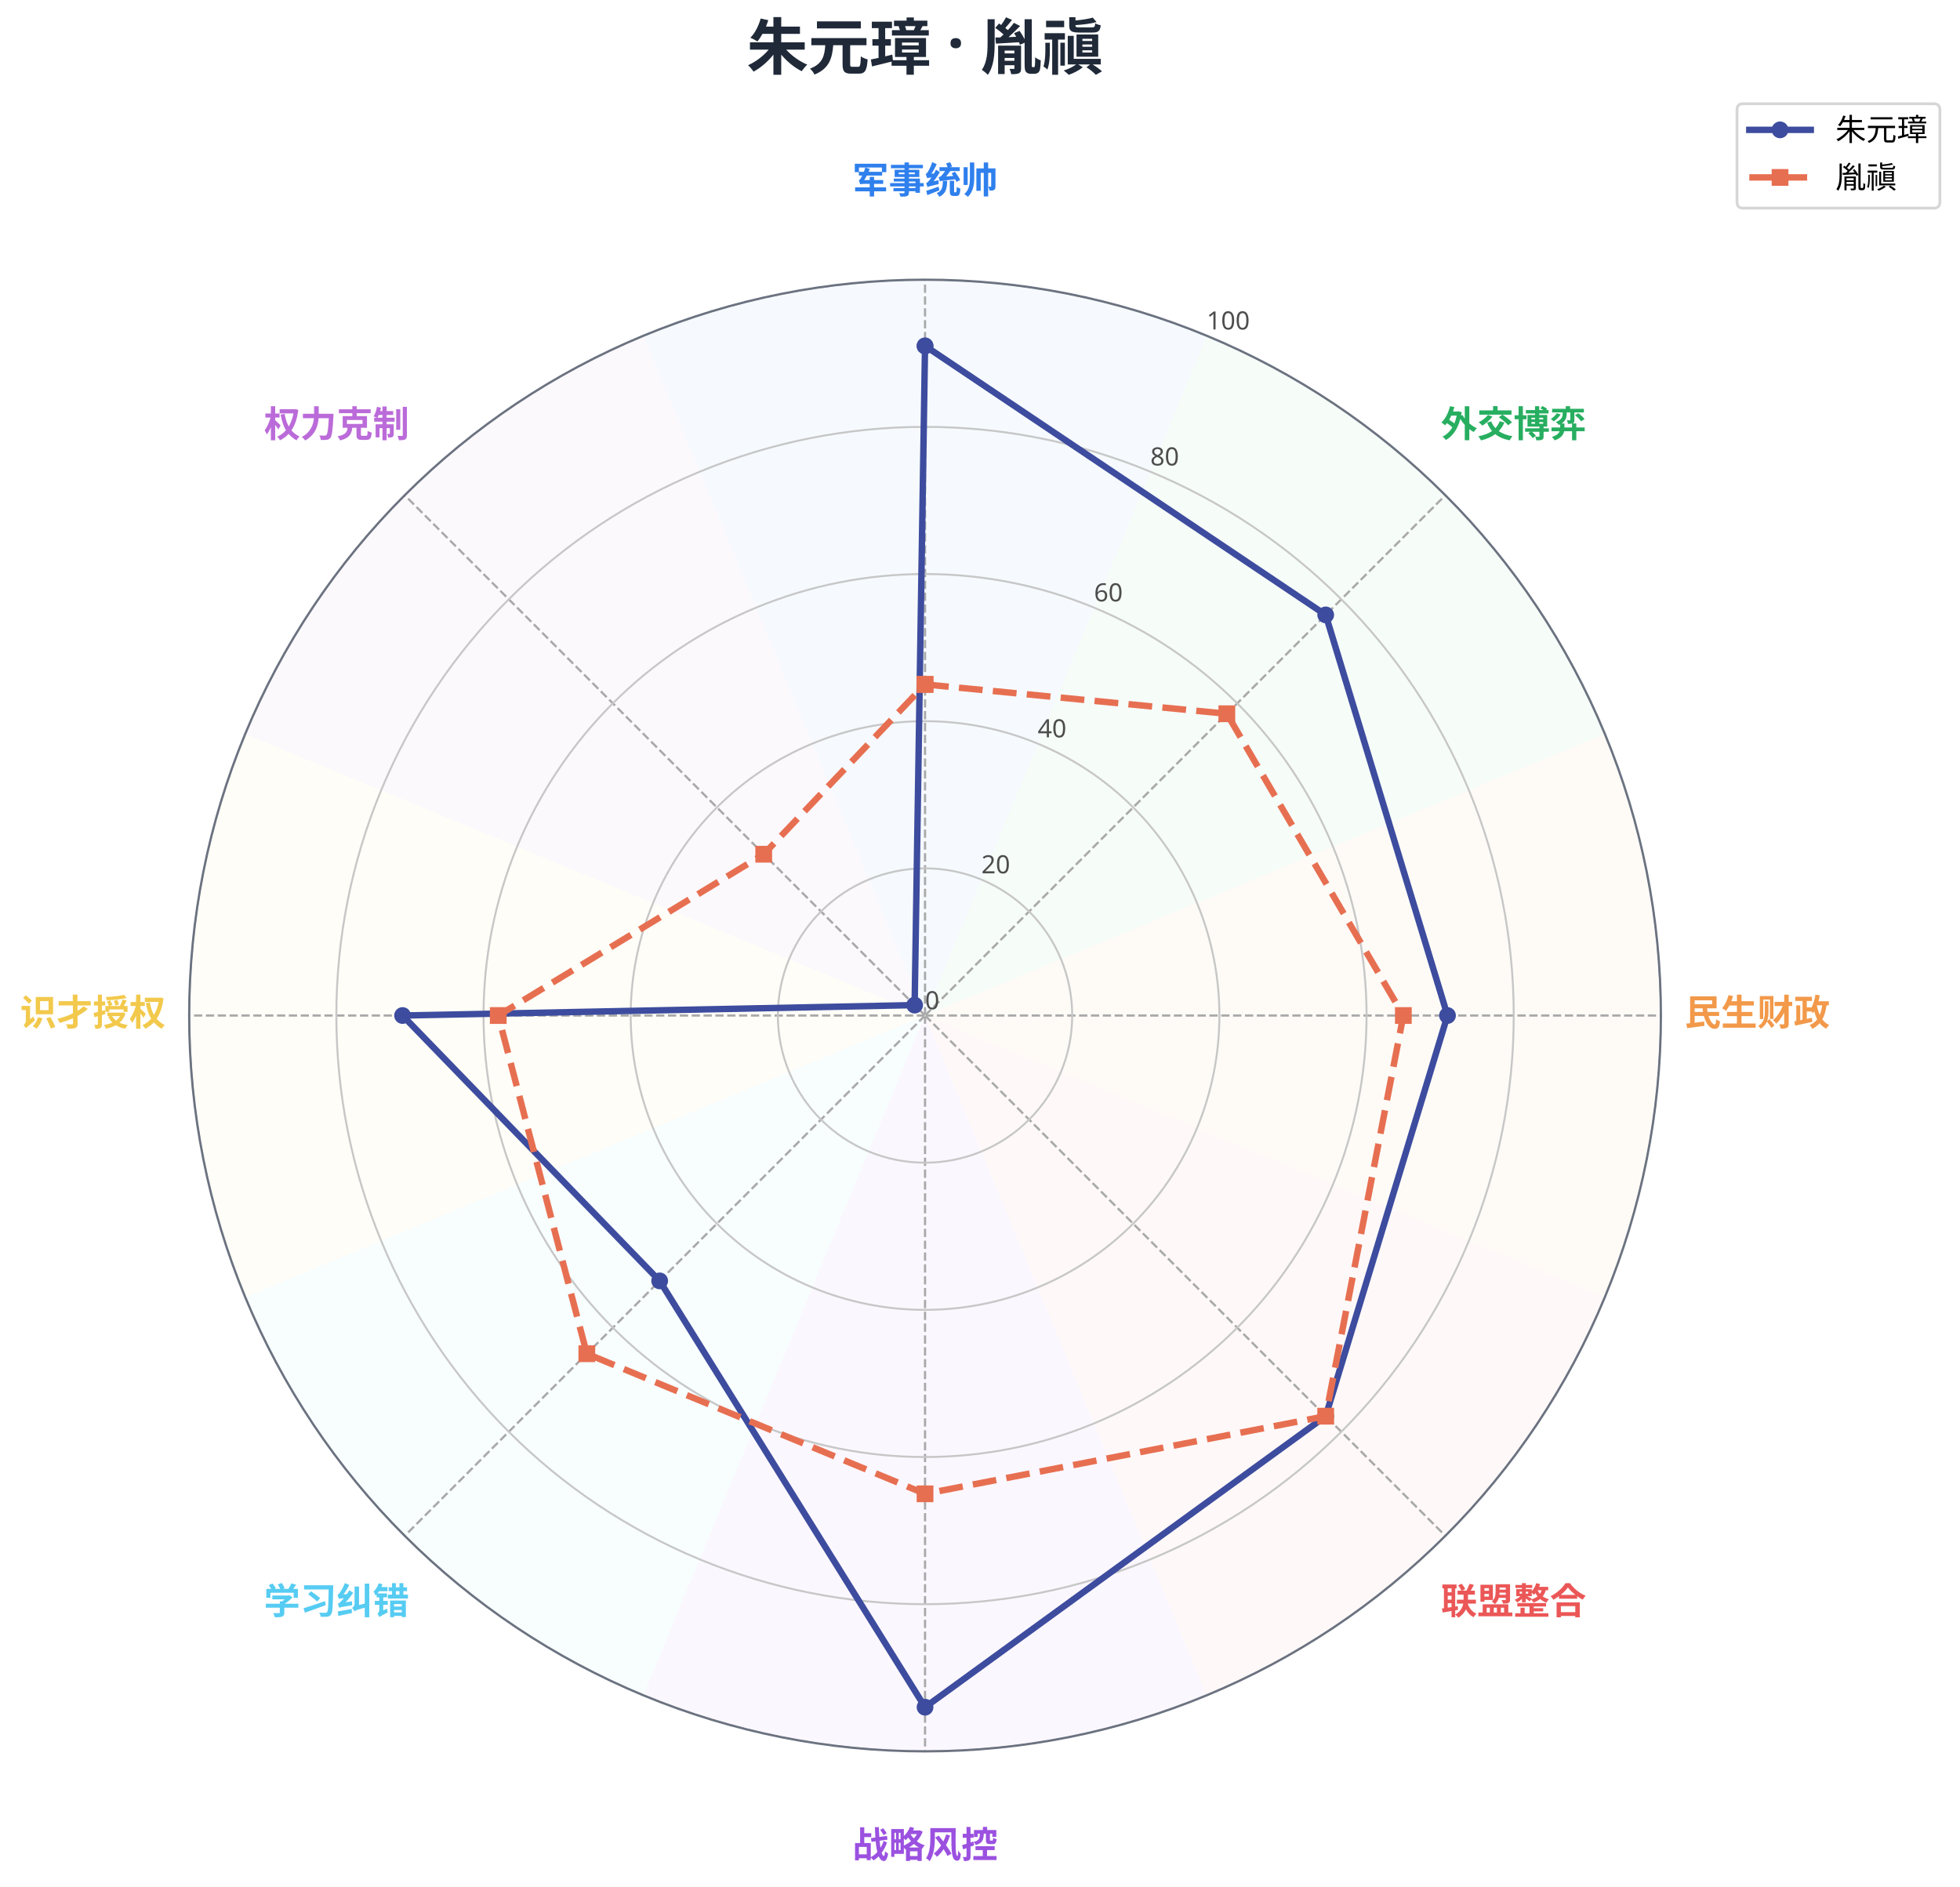
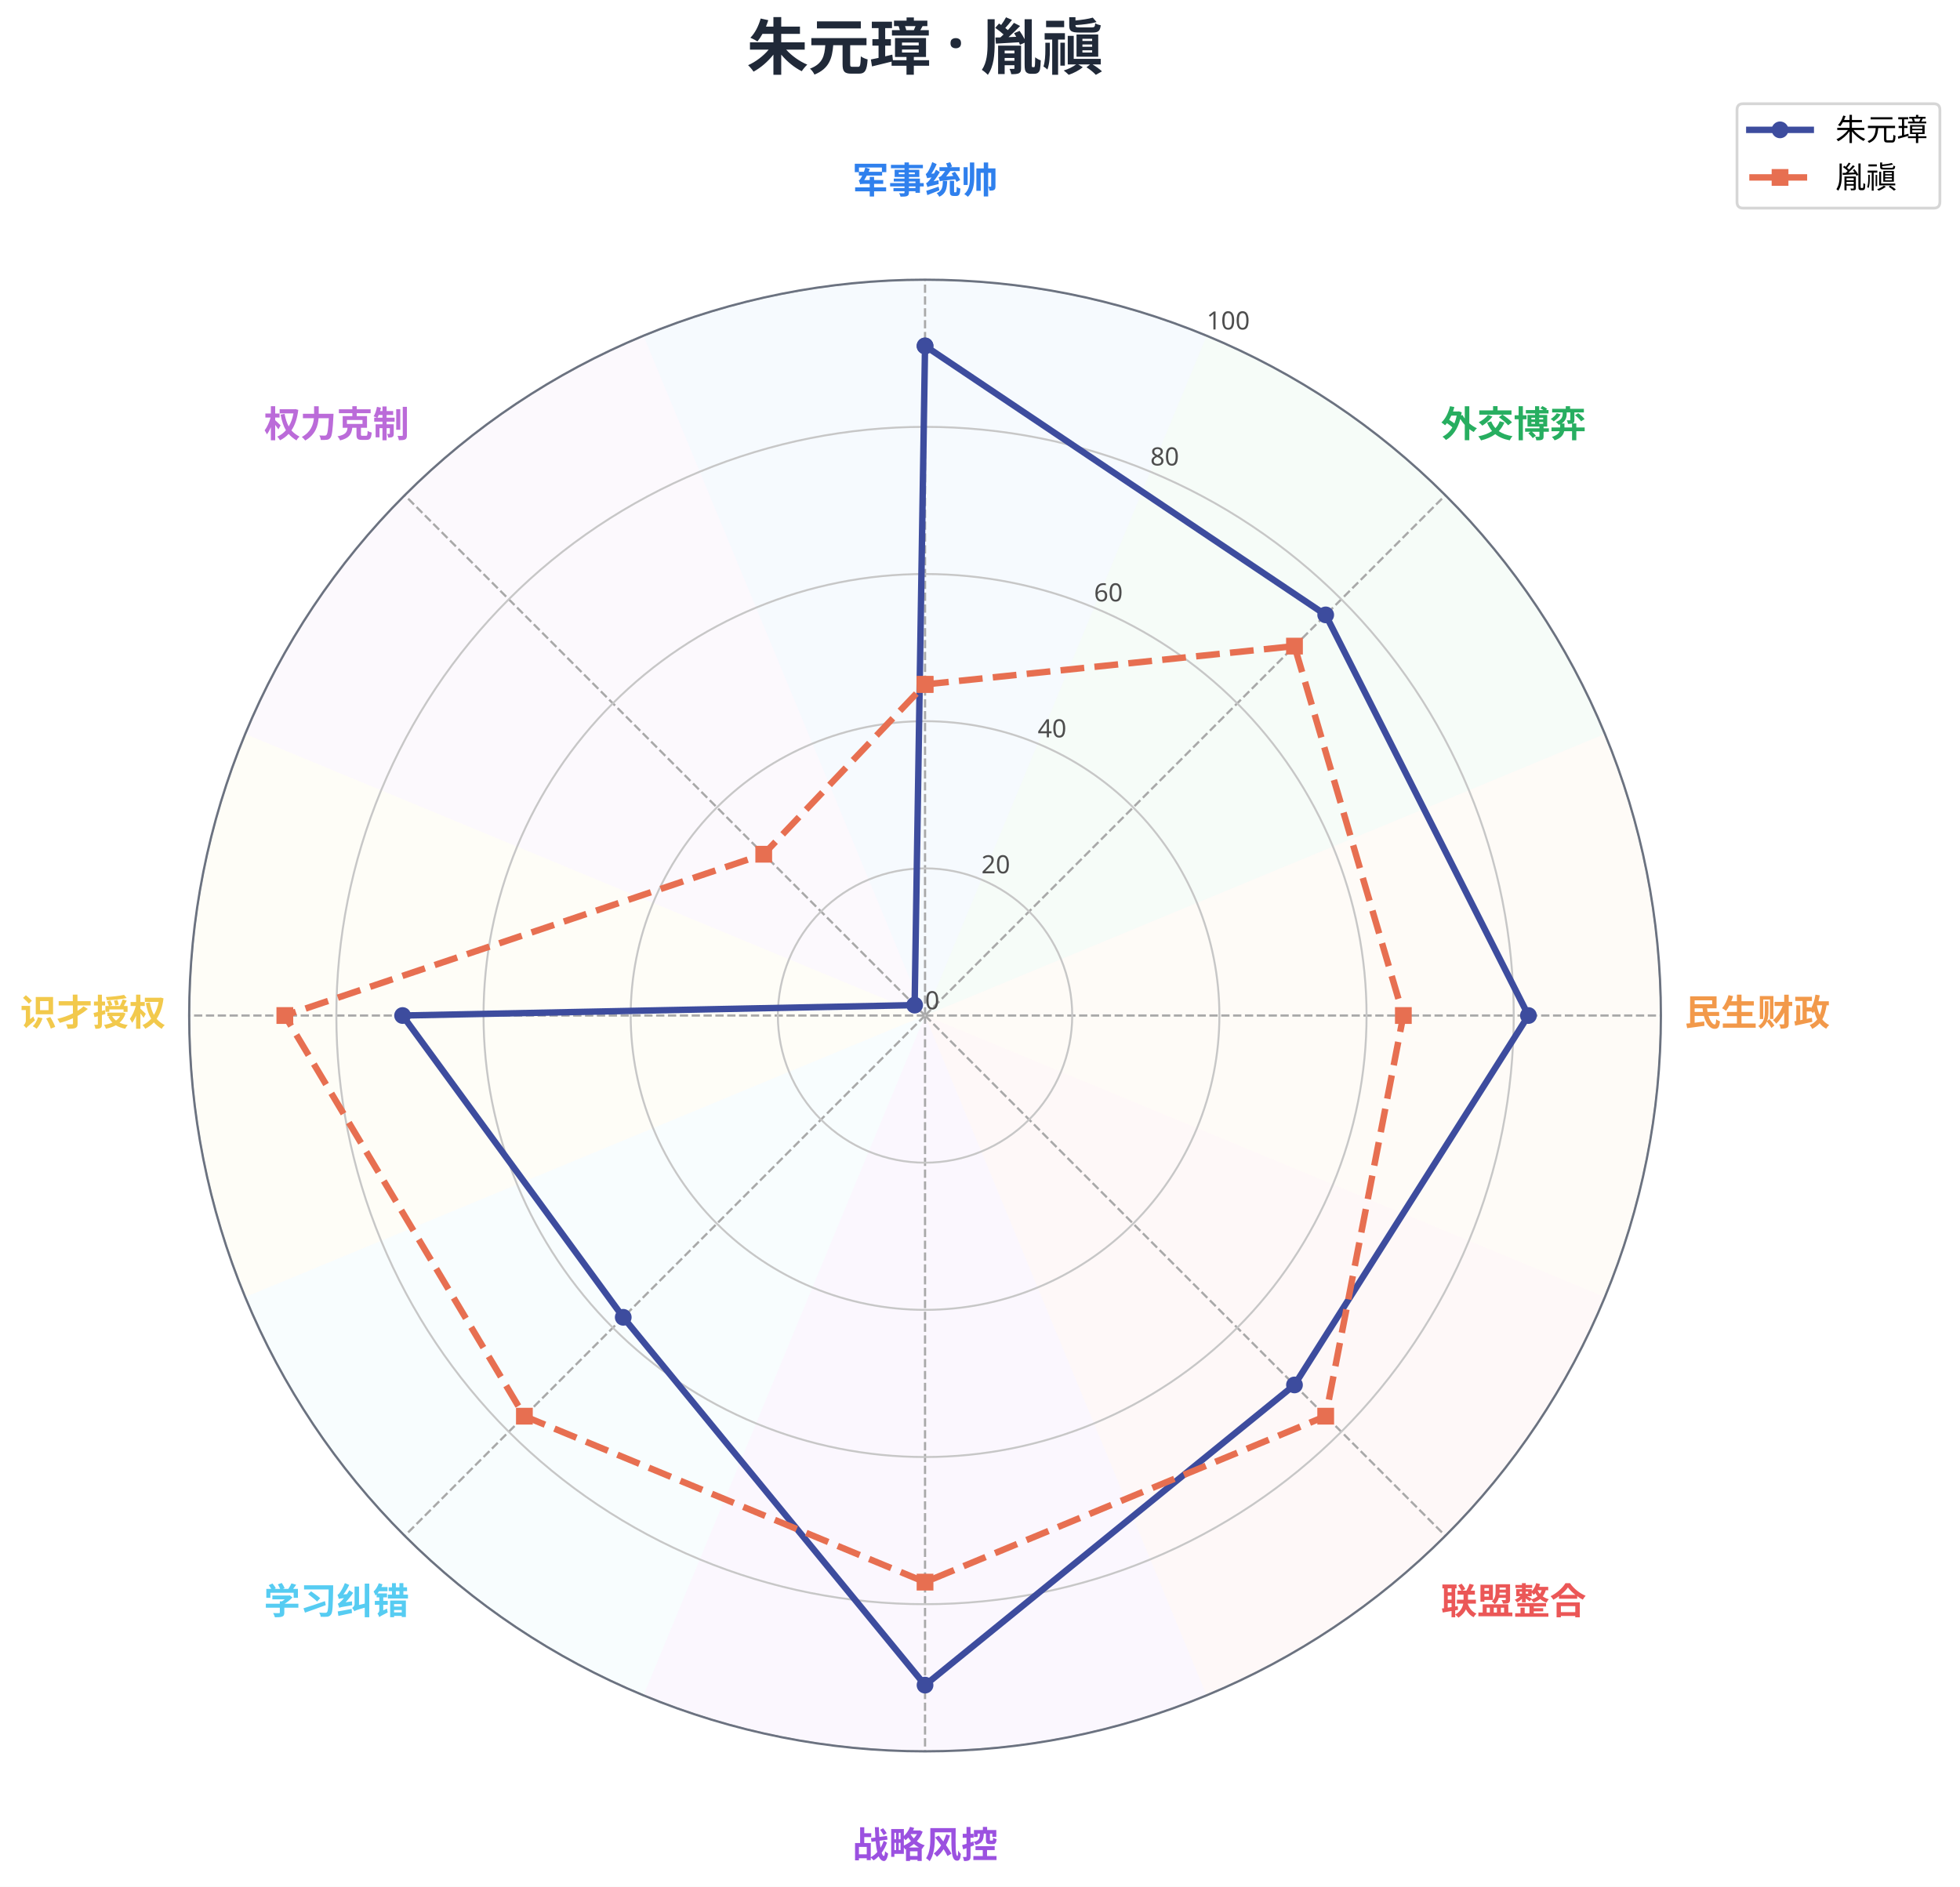
<svg xmlns="http://www.w3.org/2000/svg" xmlns:xlink="http://www.w3.org/1999/xlink" width="701.416pt" height="675.29pt" viewBox="0 0 701.416 675.29" version="1.1">
  <defs>
    <style type="text/css">*{stroke-linejoin: round; stroke-linecap: butt}</style>
  </defs>
  <g id="figure_1">
    <g id="patch_1">
      <path d="M 0 675.29 L 701.416 675.29 L 701.416 -0 L 0 -0 z " style="fill: #ffffff" />
    </g>
    <g id="axes_1">
      <g id="patch_2">
        <path d="M 594.38 363.438 C 594.38 328.857 587.568 294.611 574.334 262.662 C 561.101 230.713 541.702 201.681 517.25 177.229 C 492.797 152.776 463.765 133.377 431.816 120.144 C 399.867 106.91 365.621 100.098 331.04 100.098 C 296.459 100.098 262.213 106.91 230.264 120.144 C 198.315 133.377 169.283 152.776 144.831 177.229 C 120.378 201.681 100.979 230.713 87.746 262.662 C 74.512 294.611 67.7 328.857 67.7 363.438 C 67.7 398.02 74.512 432.265 87.746 464.214 C 100.979 496.163 120.378 525.195 144.831 549.648 C 169.283 574.1 198.315 593.499 230.264 606.732 C 262.213 619.966 296.459 626.778 331.04 626.778 C 365.621 626.778 399.867 619.966 431.816 606.732 C 463.765 593.499 492.797 574.1 517.25 549.648 C 541.702 525.195 561.101 496.163 574.334 464.214 C 587.568 432.265 594.38 398.02 594.38 363.438 M 331.04 363.438 C 331.04 363.438 331.04 363.438 331.04 363.438 C 331.04 363.438 331.04 363.438 331.04 363.438 C 331.04 363.438 331.04 363.438 331.04 363.438 C 331.04 363.438 331.04 363.438 331.04 363.438 C 331.04 363.438 331.04 363.438 331.04 363.438 C 331.04 363.438 331.04 363.438 331.04 363.438 C 331.04 363.438 331.04 363.438 331.04 363.438 C 331.04 363.438 331.04 363.438 331.04 363.438 C 331.04 363.438 331.04 363.438 331.04 363.438 C 331.04 363.438 331.04 363.438 331.04 363.438 C 331.04 363.438 331.04 363.438 331.04 363.438 C 331.04 363.438 331.04 363.438 331.04 363.438 C 331.04 363.438 331.04 363.438 331.04 363.438 C 331.04 363.438 331.04 363.438 331.04 363.438 C 331.04 363.438 331.04 363.438 331.04 363.438 C 331.04 363.438 331.04 363.438 331.04 363.438 z " style="fill: #ffffff" />
      </g>
      <g id="patch_3">
-         <path d="M 331.04 363.438 C 331.04 363.438 331.04 363.438 331.04 363.438 C 331.04 363.438 331.04 363.438 331.04 363.438 L 431.816 120.144 C 399.867 106.91 365.621 100.098 331.04 100.098 C 296.459 100.098 262.213 106.91 230.264 120.144 z " clip-path="url(#p4aad4f08de)" style="fill: #2f80ed; opacity: 0.045" />
+         <path d="M 331.04 363.438 C 331.04 363.438 331.04 363.438 331.04 363.438 C 331.04 363.438 331.04 363.438 331.04 363.438 L 431.816 120.144 C 399.867 106.91 365.621 100.098 331.04 100.098 C 296.459 100.098 262.213 106.91 230.264 120.144 z " clip-path="url(#p4e52ee2f8e)" style="fill: #2f80ed; opacity: 0.045" />
      </g>
      <g id="patch_4">
-         <path d="M 331.04 363.438 C 331.04 363.438 331.04 363.438 331.04 363.438 C 331.04 363.438 331.04 363.438 331.04 363.438 L 574.334 262.662 C 561.101 230.713 541.702 201.681 517.25 177.229 C 492.797 152.776 463.765 133.377 431.816 120.144 z " clip-path="url(#p4aad4f08de)" style="fill: #27ae60; opacity: 0.045" />
+         <path d="M 331.04 363.438 C 331.04 363.438 331.04 363.438 331.04 363.438 C 331.04 363.438 331.04 363.438 331.04 363.438 L 574.334 262.662 C 561.101 230.713 541.702 201.681 517.25 177.229 C 492.797 152.776 463.765 133.377 431.816 120.144 z " clip-path="url(#p4e52ee2f8e)" style="fill: #27ae60; opacity: 0.045" />
      </g>
      <g id="patch_5">
-         <path d="M 331.04 363.438 C 331.04 363.438 331.04 363.438 331.04 363.438 C 331.04 363.438 331.04 363.438 331.04 363.438 L 574.334 464.214 C 587.568 432.265 594.38 398.02 594.38 363.438 C 594.38 328.857 587.568 294.611 574.334 262.662 z " clip-path="url(#p4aad4f08de)" style="fill: #f2994a; opacity: 0.045" />
+         <path d="M 331.04 363.438 C 331.04 363.438 331.04 363.438 331.04 363.438 C 331.04 363.438 331.04 363.438 331.04 363.438 L 574.334 464.214 C 587.568 432.265 594.38 398.02 594.38 363.438 C 594.38 328.857 587.568 294.611 574.334 262.662 z " clip-path="url(#p4e52ee2f8e)" style="fill: #f2994a; opacity: 0.045" />
      </g>
      <g id="patch_6">
-         <path d="M 331.04 363.438 C 331.04 363.438 331.04 363.438 331.04 363.438 C 331.04 363.438 331.04 363.438 331.04 363.438 L 431.816 606.732 C 463.765 593.499 492.797 574.1 517.25 549.648 C 541.702 525.195 561.101 496.163 574.334 464.214 z " clip-path="url(#p4aad4f08de)" style="fill: #eb5757; opacity: 0.045" />
+         <path d="M 331.04 363.438 C 331.04 363.438 331.04 363.438 331.04 363.438 C 331.04 363.438 331.04 363.438 331.04 363.438 L 431.816 606.732 C 463.765 593.499 492.797 574.1 517.25 549.648 C 541.702 525.195 561.101 496.163 574.334 464.214 z " clip-path="url(#p4e52ee2f8e)" style="fill: #eb5757; opacity: 0.045" />
      </g>
      <g id="patch_7">
-         <path d="M 331.04 363.438 C 331.04 363.438 331.04 363.438 331.04 363.438 C 331.04 363.438 331.04 363.438 331.04 363.438 L 230.264 606.732 C 262.213 619.966 296.459 626.778 331.04 626.778 C 365.621 626.778 399.867 619.966 431.816 606.732 z " clip-path="url(#p4aad4f08de)" style="fill: #9b51e0; opacity: 0.045" />
+         <path d="M 331.04 363.438 C 331.04 363.438 331.04 363.438 331.04 363.438 C 331.04 363.438 331.04 363.438 331.04 363.438 L 230.264 606.732 C 262.213 619.966 296.459 626.778 331.04 626.778 C 365.621 626.778 399.867 619.966 431.816 606.732 z " clip-path="url(#p4e52ee2f8e)" style="fill: #9b51e0; opacity: 0.045" />
      </g>
      <g id="patch_8">
-         <path d="M 331.04 363.438 C 331.04 363.438 331.04 363.438 331.04 363.438 C 331.04 363.438 331.04 363.438 331.04 363.438 L 87.746 464.214 C 100.979 496.163 120.378 525.195 144.831 549.648 C 169.283 574.1 198.315 593.499 230.264 606.732 z " clip-path="url(#p4aad4f08de)" style="fill: #56ccf2; opacity: 0.045" />
+         <path d="M 331.04 363.438 C 331.04 363.438 331.04 363.438 331.04 363.438 C 331.04 363.438 331.04 363.438 331.04 363.438 L 87.746 464.214 C 100.979 496.163 120.378 525.195 144.831 549.648 C 169.283 574.1 198.315 593.499 230.264 606.732 z " clip-path="url(#p4e52ee2f8e)" style="fill: #56ccf2; opacity: 0.045" />
      </g>
      <g id="patch_9">
-         <path d="M 331.04 363.438 C 331.04 363.438 331.04 363.438 331.04 363.438 C 331.04 363.438 331.04 363.438 331.04 363.438 L 87.746 262.662 C 74.512 294.611 67.7 328.857 67.7 363.438 C 67.7 398.02 74.512 432.265 87.746 464.214 z " clip-path="url(#p4aad4f08de)" style="fill: #f2c94c; opacity: 0.045" />
+         <path d="M 331.04 363.438 C 331.04 363.438 331.04 363.438 331.04 363.438 C 331.04 363.438 331.04 363.438 331.04 363.438 L 87.746 262.662 C 74.512 294.611 67.7 328.857 67.7 363.438 C 67.7 398.02 74.512 432.265 87.746 464.214 z " clip-path="url(#p4e52ee2f8e)" style="fill: #f2c94c; opacity: 0.045" />
      </g>
      <g id="patch_10">
-         <path d="M 331.04 363.438 C 331.04 363.438 331.04 363.438 331.04 363.438 C 331.04 363.438 331.04 363.438 331.04 363.438 L 230.264 120.144 C 198.315 133.377 169.283 152.776 144.831 177.229 C 120.378 201.681 100.979 230.713 87.746 262.662 z " clip-path="url(#p4aad4f08de)" style="fill: #bb6bd9; opacity: 0.045" />
+         <path d="M 331.04 363.438 C 331.04 363.438 331.04 363.438 331.04 363.438 C 331.04 363.438 331.04 363.438 331.04 363.438 L 230.264 120.144 C 198.315 133.377 169.283 152.776 144.831 177.229 C 120.378 201.681 100.979 230.713 87.746 262.662 z " clip-path="url(#p4e52ee2f8e)" style="fill: #bb6bd9; opacity: 0.045" />
      </g>
      <g id="matplotlib.axis_1">
        <g id="xtick_1">
          <g id="line2d_1">
-             <path d="M 331.04 363.438 L 331.04 100.098 " clip-path="url(#p4aad4f08de)" style="fill: none; stroke-dasharray: 2.96,1.28; stroke-dashoffset: 0; stroke: #a9a9a9; stroke-width: 0.8" />
+             <path d="M 331.04 363.438 L 331.04 100.098 " clip-path="url(#p4e52ee2f8e)" style="fill: none; stroke-dasharray: 2.96,1.28; stroke-dashoffset: 0; stroke: #a9a9a9; stroke-width: 0.8" />
          </g>
          <g id="text_1">
            <text style="font-weight: 600; font-size: 13px; font-family: 'Microsoft YaHei'; text-anchor: middle; fill: #2f80ed" x="331.04" y="69.178" transform="rotate(-0 331.04 69.17812)">军事统帅</text>
          </g>
        </g>
        <g id="xtick_2">
          <g id="line2d_2">
-             <path d="M 331.04 363.438 L 517.25 177.229 " clip-path="url(#p4aad4f08de)" style="fill: none; stroke-dasharray: 2.96,1.28; stroke-dashoffset: 0; stroke: #a9a9a9; stroke-width: 0.8" />
+             <path d="M 331.04 363.438 L 517.25 177.229 " clip-path="url(#p4e52ee2f8e)" style="fill: none; stroke-dasharray: 2.96,1.28; stroke-dashoffset: 0; stroke: #a9a9a9; stroke-width: 0.8" />
          </g>
          <g id="text_2">
            <text style="font-weight: 600; font-size: 13px; font-family: 'Microsoft YaHei'; text-anchor: middle; fill: #27ae60" x="541.645" y="156.413" transform="rotate(-0 541.6447 156.4134)">外交博弈</text>
          </g>
        </g>
        <g id="xtick_3">
          <g id="line2d_3">
-             <path d="M 331.04 363.438 L 594.38 363.438 " clip-path="url(#p4aad4f08de)" style="fill: none; stroke-dasharray: 2.96,1.28; stroke-dashoffset: 0; stroke: #a9a9a9; stroke-width: 0.8" />
+             <path d="M 331.04 363.438 L 594.38 363.438 " clip-path="url(#p4e52ee2f8e)" style="fill: none; stroke-dasharray: 2.96,1.28; stroke-dashoffset: 0; stroke: #a9a9a9; stroke-width: 0.8" />
          </g>
          <g id="text_3">
            <text style="font-weight: 600; font-size: 13px; font-family: 'Microsoft YaHei'; text-anchor: middle; fill: #f2994a" x="628.88" y="367.018" transform="rotate(-0 628.88 367.0181)">民生财政</text>
          </g>
        </g>
        <g id="xtick_4">
          <g id="line2d_4">
-             <path d="M 331.04 363.438 L 517.25 549.648 " clip-path="url(#p4aad4f08de)" style="fill: none; stroke-dasharray: 2.96,1.28; stroke-dashoffset: 0; stroke: #a9a9a9; stroke-width: 0.8" />
+             <path d="M 331.04 363.438 L 517.25 549.648 " clip-path="url(#p4e52ee2f8e)" style="fill: none; stroke-dasharray: 2.96,1.28; stroke-dashoffset: 0; stroke: #a9a9a9; stroke-width: 0.8" />
          </g>
          <g id="text_4">
            <text style="font-weight: 600; font-size: 13px; font-family: 'Microsoft YaHei'; text-anchor: middle; fill: #eb5757" x="541.645" y="577.623" transform="rotate(-0 541.6447 577.6228)">联盟整合</text>
          </g>
        </g>
        <g id="xtick_5">
          <g id="line2d_5">
-             <path d="M 331.04 363.438 L 331.04 626.778 " clip-path="url(#p4aad4f08de)" style="fill: none; stroke-dasharray: 2.96,1.28; stroke-dashoffset: 0; stroke: #a9a9a9; stroke-width: 0.8" />
+             <path d="M 331.04 363.438 L 331.04 626.778 " clip-path="url(#p4e52ee2f8e)" style="fill: none; stroke-dasharray: 2.96,1.28; stroke-dashoffset: 0; stroke: #a9a9a9; stroke-width: 0.8" />
          </g>
          <g id="text_5">
            <text style="font-weight: 600; font-size: 13px; font-family: 'Microsoft YaHei'; text-anchor: middle; fill: #9b51e0" x="331.04" y="664.858" transform="rotate(-0 331.04 664.8581)">战略风控</text>
          </g>
        </g>
        <g id="xtick_6">
          <g id="line2d_6">
-             <path d="M 331.04 363.438 L 144.831 549.648 " clip-path="url(#p4aad4f08de)" style="fill: none; stroke-dasharray: 2.96,1.28; stroke-dashoffset: 0; stroke: #a9a9a9; stroke-width: 0.8" />
+             <path d="M 331.04 363.438 L 144.831 549.648 " clip-path="url(#p4e52ee2f8e)" style="fill: none; stroke-dasharray: 2.96,1.28; stroke-dashoffset: 0; stroke: #a9a9a9; stroke-width: 0.8" />
          </g>
          <g id="text_6">
            <text style="font-weight: 600; font-size: 13px; font-family: 'Microsoft YaHei'; text-anchor: middle; fill: #56ccf2" x="120.435" y="577.623" transform="rotate(-0 120.4353 577.6228)">学习纠错</text>
          </g>
        </g>
        <g id="xtick_7">
          <g id="line2d_7">
-             <path d="M 331.04 363.438 L 67.7 363.438 " clip-path="url(#p4aad4f08de)" style="fill: none; stroke-dasharray: 2.96,1.28; stroke-dashoffset: 0; stroke: #a9a9a9; stroke-width: 0.8" />
+             <path d="M 331.04 363.438 L 67.7 363.438 " clip-path="url(#p4e52ee2f8e)" style="fill: none; stroke-dasharray: 2.96,1.28; stroke-dashoffset: 0; stroke: #a9a9a9; stroke-width: 0.8" />
          </g>
          <g id="text_7">
            <text style="font-weight: 600; font-size: 13px; font-family: 'Microsoft YaHei'; text-anchor: middle; fill: #f2c94c" x="33.2" y="367.018" transform="rotate(-0 33.2 367.0181)">识才授权</text>
          </g>
        </g>
        <g id="xtick_8">
          <g id="line2d_8">
-             <path d="M 331.04 363.438 L 144.831 177.229 " clip-path="url(#p4aad4f08de)" style="fill: none; stroke-dasharray: 2.96,1.28; stroke-dashoffset: 0; stroke: #a9a9a9; stroke-width: 0.8" />
+             <path d="M 331.04 363.438 L 144.831 177.229 " clip-path="url(#p4e52ee2f8e)" style="fill: none; stroke-dasharray: 2.96,1.28; stroke-dashoffset: 0; stroke: #a9a9a9; stroke-width: 0.8" />
          </g>
          <g id="text_8">
            <text style="font-weight: 600; font-size: 13px; font-family: 'Microsoft YaHei'; text-anchor: middle; fill: #bb6bd9" x="120.435" y="156.413" transform="rotate(-0 120.4353 156.4134)">权力克制</text>
          </g>
        </g>
      </g>
      <g id="matplotlib.axis_2">
        <g id="ytick_1">
          <g id="line2d_9">
-             <path d="M 331.04 363.438 C 331.04 363.438 331.04 363.438 331.04 363.438 C 331.04 363.438 331.04 363.438 331.04 363.438 C 331.04 363.438 331.04 363.438 331.04 363.438 C 331.04 363.438 331.04 363.438 331.04 363.438 C 331.04 363.438 331.04 363.438 331.04 363.438 C 331.04 363.438 331.04 363.438 331.04 363.438 C 331.04 363.438 331.04 363.438 331.04 363.438 C 331.04 363.438 331.04 363.438 331.04 363.438 C 331.04 363.438 331.04 363.438 331.04 363.438 C 331.04 363.438 331.04 363.438 331.04 363.438 C 331.04 363.438 331.04 363.438 331.04 363.438 C 331.04 363.438 331.04 363.438 331.04 363.438 C 331.04 363.438 331.04 363.438 331.04 363.438 C 331.04 363.438 331.04 363.438 331.04 363.438 C 331.04 363.438 331.04 363.438 331.04 363.438 C 331.04 363.438 331.04 363.438 331.04 363.438 " clip-path="url(#p4aad4f08de)" style="fill: none; stroke: #c7c7c7; stroke-width: 0.7; stroke-linecap: square" />
+             <path d="M 331.04 363.438 C 331.04 363.438 331.04 363.438 331.04 363.438 C 331.04 363.438 331.04 363.438 331.04 363.438 C 331.04 363.438 331.04 363.438 331.04 363.438 C 331.04 363.438 331.04 363.438 331.04 363.438 C 331.04 363.438 331.04 363.438 331.04 363.438 C 331.04 363.438 331.04 363.438 331.04 363.438 C 331.04 363.438 331.04 363.438 331.04 363.438 C 331.04 363.438 331.04 363.438 331.04 363.438 C 331.04 363.438 331.04 363.438 331.04 363.438 C 331.04 363.438 331.04 363.438 331.04 363.438 C 331.04 363.438 331.04 363.438 331.04 363.438 C 331.04 363.438 331.04 363.438 331.04 363.438 C 331.04 363.438 331.04 363.438 331.04 363.438 C 331.04 363.438 331.04 363.438 331.04 363.438 C 331.04 363.438 331.04 363.438 331.04 363.438 C 331.04 363.438 331.04 363.438 331.04 363.438 " clip-path="url(#p4e52ee2f8e)" style="fill: none; stroke: #c7c7c7; stroke-width: 0.7; stroke-linecap: square" />
          </g>
          <g id="text_9">
            <text style="font-size: 9px; font-family: 'Microsoft YaHei'; text-anchor: start; fill: #4d4d4d" x="331.04" y="361.201" transform="rotate(-0 331.04 361.2007)">0</text>
          </g>
        </g>
        <g id="ytick_2">
          <g id="line2d_10">
-             <path d="M 331.04 310.77 C 337.956 310.77 344.805 312.132 351.195 314.779 C 357.585 317.426 363.391 321.306 368.282 326.196 C 373.172 331.087 377.052 336.893 379.699 343.283 C 382.346 349.673 383.708 356.522 383.708 363.438 C 383.708 370.354 382.346 377.203 379.699 383.593 C 377.052 389.983 373.172 395.789 368.282 400.68 C 363.391 405.571 357.585 409.45 351.195 412.097 C 344.805 414.744 337.956 416.106 331.04 416.106 C 324.124 416.106 317.275 414.744 310.885 412.097 C 304.495 409.45 298.689 405.571 293.798 400.68 C 288.908 395.789 285.028 389.983 282.381 383.593 C 279.734 377.203 278.372 370.354 278.372 363.438 C 278.372 356.522 279.734 349.673 282.381 343.283 C 285.028 336.893 288.908 331.087 293.798 326.196 C 298.689 321.306 304.495 317.426 310.885 314.779 C 317.275 312.132 324.124 310.77 331.04 310.77 " clip-path="url(#p4aad4f08de)" style="fill: none; stroke: #c7c7c7; stroke-width: 0.7; stroke-linecap: square" />
+             <path d="M 331.04 310.77 C 337.956 310.77 344.805 312.132 351.195 314.779 C 357.585 317.426 363.391 321.306 368.282 326.196 C 373.172 331.087 377.052 336.893 379.699 343.283 C 382.346 349.673 383.708 356.522 383.708 363.438 C 383.708 370.354 382.346 377.203 379.699 383.593 C 377.052 389.983 373.172 395.789 368.282 400.68 C 363.391 405.571 357.585 409.45 351.195 412.097 C 344.805 414.744 337.956 416.106 331.04 416.106 C 324.124 416.106 317.275 414.744 310.885 412.097 C 304.495 409.45 298.689 405.571 293.798 400.68 C 288.908 395.789 285.028 389.983 282.381 383.593 C 279.734 377.203 278.372 370.354 278.372 363.438 C 278.372 356.522 279.734 349.673 282.381 343.283 C 285.028 336.893 288.908 331.087 293.798 326.196 C 298.689 321.306 304.495 317.426 310.885 314.779 C 317.275 312.132 324.124 310.77 331.04 310.77 " clip-path="url(#p4e52ee2f8e)" style="fill: none; stroke: #c7c7c7; stroke-width: 0.7; stroke-linecap: square" />
          </g>
          <g id="text_10">
            <text style="font-size: 9px; font-family: 'Microsoft YaHei'; text-anchor: start; fill: #4d4d4d" x="351.195" y="312.542" transform="rotate(-0 351.1952 312.5418)">20</text>
          </g>
        </g>
        <g id="ytick_3">
          <g id="line2d_11">
-             <path d="M 331.04 258.102 C 344.873 258.102 358.571 260.827 371.35 266.12 C 384.13 271.414 395.743 279.173 405.524 288.954 C 415.305 298.735 423.064 310.348 428.358 323.128 C 433.651 335.907 436.376 349.605 436.376 363.438 C 436.376 377.271 433.651 390.969 428.358 403.748 C 423.064 416.528 415.305 428.141 405.524 437.922 C 395.743 447.703 384.13 455.462 371.35 460.756 C 358.571 466.049 344.873 468.774 331.04 468.774 C 317.207 468.774 303.509 466.049 290.73 460.756 C 277.95 455.462 266.337 447.703 256.556 437.922 C 246.775 428.141 239.016 416.528 233.722 403.748 C 228.429 390.969 225.704 377.271 225.704 363.438 C 225.704 349.605 228.429 335.907 233.722 323.128 C 239.016 310.348 246.775 298.735 256.556 288.954 C 266.337 279.173 277.95 271.414 290.73 266.12 C 303.509 260.827 317.207 258.102 331.04 258.102 " clip-path="url(#p4aad4f08de)" style="fill: none; stroke: #c7c7c7; stroke-width: 0.7; stroke-linecap: square" />
+             <path d="M 331.04 258.102 C 344.873 258.102 358.571 260.827 371.35 266.12 C 384.13 271.414 395.743 279.173 405.524 288.954 C 415.305 298.735 423.064 310.348 428.358 323.128 C 433.651 335.907 436.376 349.605 436.376 363.438 C 436.376 377.271 433.651 390.969 428.358 403.748 C 423.064 416.528 415.305 428.141 405.524 437.922 C 395.743 447.703 384.13 455.462 371.35 460.756 C 358.571 466.049 344.873 468.774 331.04 468.774 C 317.207 468.774 303.509 466.049 290.73 460.756 C 277.95 455.462 266.337 447.703 256.556 437.922 C 246.775 428.141 239.016 416.528 233.722 403.748 C 228.429 390.969 225.704 377.271 225.704 363.438 C 225.704 349.605 228.429 335.907 233.722 323.128 C 239.016 310.348 246.775 298.735 256.556 288.954 C 266.337 279.173 277.95 271.414 290.73 266.12 C 303.509 260.827 317.207 258.102 331.04 258.102 " clip-path="url(#p4e52ee2f8e)" style="fill: none; stroke: #c7c7c7; stroke-width: 0.7; stroke-linecap: square" />
          </g>
          <g id="text_11">
            <text style="font-size: 9px; font-family: 'Microsoft YaHei'; text-anchor: start; fill: #4d4d4d" x="371.35" y="263.883" transform="rotate(-0 371.3503 263.8829)">40</text>
          </g>
        </g>
        <g id="ytick_4">
          <g id="line2d_12">
-             <path d="M 331.04 205.434 C 351.789 205.434 372.336 209.521 391.506 217.461 C 410.675 225.402 428.094 237.041 442.766 251.712 C 457.437 266.384 469.076 283.803 477.017 302.973 C 484.957 322.142 489.044 342.689 489.044 363.438 C 489.044 384.187 484.957 404.734 477.017 423.904 C 469.076 443.073 457.437 460.492 442.766 475.164 C 428.094 489.835 410.675 501.474 391.506 509.415 C 372.336 517.355 351.789 521.442 331.04 521.442 C 310.291 521.442 289.744 517.355 270.574 509.415 C 251.405 501.474 233.986 489.835 219.314 475.164 C 204.643 460.492 193.004 443.073 185.063 423.904 C 177.123 404.734 173.036 384.187 173.036 363.438 C 173.036 342.689 177.123 322.142 185.063 302.973 C 193.004 283.803 204.643 266.384 219.314 251.712 C 233.986 237.041 251.405 225.402 270.574 217.461 C 289.744 209.521 310.291 205.434 331.04 205.434 " clip-path="url(#p4aad4f08de)" style="fill: none; stroke: #c7c7c7; stroke-width: 0.7; stroke-linecap: square" />
+             <path d="M 331.04 205.434 C 351.789 205.434 372.336 209.521 391.506 217.461 C 410.675 225.402 428.094 237.041 442.766 251.712 C 457.437 266.384 469.076 283.803 477.017 302.973 C 484.957 322.142 489.044 342.689 489.044 363.438 C 489.044 384.187 484.957 404.734 477.017 423.904 C 469.076 443.073 457.437 460.492 442.766 475.164 C 428.094 489.835 410.675 501.474 391.506 509.415 C 372.336 517.355 351.789 521.442 331.04 521.442 C 310.291 521.442 289.744 517.355 270.574 509.415 C 251.405 501.474 233.986 489.835 219.314 475.164 C 204.643 460.492 193.004 443.073 185.063 423.904 C 177.123 404.734 173.036 384.187 173.036 363.438 C 173.036 342.689 177.123 322.142 185.063 302.973 C 193.004 283.803 204.643 266.384 219.314 251.712 C 233.986 237.041 251.405 225.402 270.574 217.461 C 289.744 209.521 310.291 205.434 331.04 205.434 " clip-path="url(#p4e52ee2f8e)" style="fill: none; stroke: #c7c7c7; stroke-width: 0.7; stroke-linecap: square" />
          </g>
          <g id="text_12">
            <text style="font-size: 9px; font-family: 'Microsoft YaHei'; text-anchor: start; fill: #4d4d4d" x="391.506" y="215.224" transform="rotate(-0 391.5055 215.224)">60</text>
          </g>
        </g>
        <g id="ytick_5">
          <g id="line2d_13">
-             <path d="M 331.04 152.766 C 358.705 152.766 386.101 158.215 411.661 168.802 C 437.22 179.39 460.445 194.908 480.008 214.47 C 499.57 234.033 515.089 257.258 525.676 282.817 C 536.263 308.377 541.712 335.773 541.712 363.438 C 541.712 391.103 536.263 418.499 525.676 444.059 C 515.089 469.618 499.57 492.843 480.008 512.406 C 460.445 531.968 437.22 547.487 411.661 558.074 C 386.101 568.661 358.705 574.11 331.04 574.11 C 303.375 574.11 275.979 568.661 250.419 558.074 C 224.86 547.487 201.635 531.968 182.072 512.406 C 162.51 492.843 146.991 469.618 136.404 444.059 C 125.817 418.499 120.368 391.103 120.368 363.438 C 120.368 335.773 125.817 308.377 136.404 282.817 C 146.991 257.258 162.51 234.033 182.072 214.47 C 201.635 194.908 224.86 179.39 250.419 168.802 C 275.979 158.215 303.375 152.766 331.04 152.766 " clip-path="url(#p4aad4f08de)" style="fill: none; stroke: #c7c7c7; stroke-width: 0.7; stroke-linecap: square" />
+             <path d="M 331.04 152.766 C 358.705 152.766 386.101 158.215 411.661 168.802 C 437.22 179.39 460.445 194.908 480.008 214.47 C 499.57 234.033 515.089 257.258 525.676 282.817 C 536.263 308.377 541.712 335.773 541.712 363.438 C 541.712 391.103 536.263 418.499 525.676 444.059 C 515.089 469.618 499.57 492.843 480.008 512.406 C 460.445 531.968 437.22 547.487 411.661 558.074 C 386.101 568.661 358.705 574.11 331.04 574.11 C 303.375 574.11 275.979 568.661 250.419 558.074 C 224.86 547.487 201.635 531.968 182.072 512.406 C 162.51 492.843 146.991 469.618 136.404 444.059 C 125.817 418.499 120.368 391.103 120.368 363.438 C 120.368 335.773 125.817 308.377 136.404 282.817 C 146.991 257.258 162.51 234.033 182.072 214.47 C 201.635 194.908 224.86 179.39 250.419 168.802 C 275.979 158.215 303.375 152.766 331.04 152.766 " clip-path="url(#p4e52ee2f8e)" style="fill: none; stroke: #c7c7c7; stroke-width: 0.7; stroke-linecap: square" />
          </g>
          <g id="text_13">
            <text style="font-size: 9px; font-family: 'Microsoft YaHei'; text-anchor: start; fill: #4d4d4d" x="411.661" y="166.565" transform="rotate(-0 411.6607 166.5652)">80</text>
          </g>
        </g>
        <g id="ytick_6">
          <g id="line2d_14">
-             <path d="M 331.04 100.098 C 365.621 100.098 399.867 106.91 431.816 120.144 C 463.765 133.377 492.797 152.776 517.25 177.229 C 541.702 201.681 561.101 230.713 574.334 262.662 C 587.568 294.611 594.38 328.857 594.38 363.438 C 594.38 398.02 587.568 432.265 574.334 464.214 C 561.101 496.163 541.702 525.195 517.25 549.648 C 492.797 574.1 463.765 593.499 431.816 606.732 C 399.867 619.966 365.621 626.778 331.04 626.778 C 296.459 626.778 262.213 619.966 230.264 606.732 C 198.315 593.499 169.283 574.1 144.831 549.648 C 120.378 525.195 100.979 496.163 87.746 464.214 C 74.512 432.265 67.7 398.02 67.7 363.438 C 67.7 328.857 74.512 294.611 87.746 262.662 C 100.979 230.713 120.378 201.681 144.831 177.229 C 169.283 152.776 198.315 133.377 230.264 120.144 C 262.213 106.91 296.459 100.098 331.04 100.098 " clip-path="url(#p4aad4f08de)" style="fill: none; stroke: #c7c7c7; stroke-width: 0.7; stroke-linecap: square" />
+             <path d="M 331.04 100.098 C 365.621 100.098 399.867 106.91 431.816 120.144 C 463.765 133.377 492.797 152.776 517.25 177.229 C 541.702 201.681 561.101 230.713 574.334 262.662 C 587.568 294.611 594.38 328.857 594.38 363.438 C 594.38 398.02 587.568 432.265 574.334 464.214 C 561.101 496.163 541.702 525.195 517.25 549.648 C 492.797 574.1 463.765 593.499 431.816 606.732 C 399.867 619.966 365.621 626.778 331.04 626.778 C 296.459 626.778 262.213 619.966 230.264 606.732 C 198.315 593.499 169.283 574.1 144.831 549.648 C 120.378 525.195 100.979 496.163 87.746 464.214 C 74.512 432.265 67.7 398.02 67.7 363.438 C 67.7 328.857 74.512 294.611 87.746 262.662 C 100.979 230.713 120.378 201.681 144.831 177.229 C 169.283 152.776 198.315 133.377 230.264 120.144 C 262.213 106.91 296.459 100.098 331.04 100.098 " clip-path="url(#p4e52ee2f8e)" style="fill: none; stroke: #c7c7c7; stroke-width: 0.7; stroke-linecap: square" />
          </g>
          <g id="text_14">
            <text style="font-size: 9px; font-family: 'Microsoft YaHei'; text-anchor: start; fill: #4d4d4d" x="431.816" y="117.906" transform="rotate(-0 431.8159 117.9063)">100</text>
          </g>
        </g>
      </g>
      <g id="line2d_15">
-         <path d="M 331.04 123.799 L 474.421 220.057 L 518.011 363.438 L 474.421 506.819 L 331.04 610.978 L 236.073 458.405 L 144.069 363.438 L 327.316 359.714 L 331.04 123.799 " clip-path="url(#p4aad4f08de)" style="fill: none; stroke: #3d4c9e; stroke-width: 2.3; stroke-linecap: square" />
+         <path d="M 331.04 123.799 L 474.421 220.057 L 546.979 363.438 L 463.249 495.647 L 331.04 603.077 L 223.038 471.44 L 144.069 363.438 L 327.316 359.714 L 331.04 123.799 " clip-path="url(#p4e52ee2f8e)" style="fill: none; stroke: #3d4c9e; stroke-width: 2.3; stroke-linecap: square" />
        <defs>
-           <path id="mb7d9a44175" d="M 0 2.5 C 0.663 2.5 1.299 2.237 1.768 1.768 C 2.237 1.299 2.5 0.663 2.5 0 C 2.5 -0.663 2.237 -1.299 1.768 -1.768 C 1.299 -2.237 0.663 -2.5 0 -2.5 C -0.663 -2.5 -1.299 -2.237 -1.768 -1.768 C -2.237 -1.299 -2.5 -0.663 -2.5 0 C -2.5 0.663 -2.237 1.299 -1.768 1.768 C -1.299 2.237 -0.663 2.5 0 2.5 z " style="stroke: #3d4c9e" />
+           <path id="m30848b4516" d="M 0 2.5 C 0.663 2.5 1.299 2.237 1.768 1.768 C 2.237 1.299 2.5 0.663 2.5 0 C 2.5 -0.663 2.237 -1.299 1.768 -1.768 C 1.299 -2.237 0.663 -2.5 0 -2.5 C -0.663 -2.5 -1.299 -2.237 -1.768 -1.768 C -2.237 -1.299 -2.5 -0.663 -2.5 0 C -2.5 0.663 -2.237 1.299 -1.768 1.768 C -1.299 2.237 -0.663 2.5 0 2.5 z " style="stroke: #3d4c9e" />
        </defs>
-         <g clip-path="url(#p4aad4f08de)">
-           <use xlink:href="#mb7d9a44175" x="331.04" y="123.799" style="fill: #3d4c9e; stroke: #3d4c9e" />
-           <use xlink:href="#mb7d9a44175" x="474.421" y="220.057" style="fill: #3d4c9e; stroke: #3d4c9e" />
-           <use xlink:href="#mb7d9a44175" x="518.011" y="363.438" style="fill: #3d4c9e; stroke: #3d4c9e" />
-           <use xlink:href="#mb7d9a44175" x="474.421" y="506.819" style="fill: #3d4c9e; stroke: #3d4c9e" />
-           <use xlink:href="#mb7d9a44175" x="331.04" y="610.978" style="fill: #3d4c9e; stroke: #3d4c9e" />
-           <use xlink:href="#mb7d9a44175" x="236.073" y="458.405" style="fill: #3d4c9e; stroke: #3d4c9e" />
-           <use xlink:href="#mb7d9a44175" x="144.069" y="363.438" style="fill: #3d4c9e; stroke: #3d4c9e" />
-           <use xlink:href="#mb7d9a44175" x="327.316" y="359.714" style="fill: #3d4c9e; stroke: #3d4c9e" />
-           <use xlink:href="#mb7d9a44175" x="331.04" y="123.799" style="fill: #3d4c9e; stroke: #3d4c9e" />
+         <g clip-path="url(#p4e52ee2f8e)">
+           <use xlink:href="#m30848b4516" x="331.04" y="123.799" style="fill: #3d4c9e; stroke: #3d4c9e" />
+           <use xlink:href="#m30848b4516" x="474.421" y="220.057" style="fill: #3d4c9e; stroke: #3d4c9e" />
+           <use xlink:href="#m30848b4516" x="546.979" y="363.438" style="fill: #3d4c9e; stroke: #3d4c9e" />
+           <use xlink:href="#m30848b4516" x="463.249" y="495.647" style="fill: #3d4c9e; stroke: #3d4c9e" />
+           <use xlink:href="#m30848b4516" x="331.04" y="603.077" style="fill: #3d4c9e; stroke: #3d4c9e" />
+           <use xlink:href="#m30848b4516" x="223.038" y="471.44" style="fill: #3d4c9e; stroke: #3d4c9e" />
+           <use xlink:href="#m30848b4516" x="144.069" y="363.438" style="fill: #3d4c9e; stroke: #3d4c9e" />
+           <use xlink:href="#m30848b4516" x="327.316" y="359.714" style="fill: #3d4c9e; stroke: #3d4c9e" />
+           <use xlink:href="#m30848b4516" x="331.04" y="123.799" style="fill: #3d4c9e; stroke: #3d4c9e" />
        </g>
      </g>
      <g id="line2d_16">
-         <path d="M 331.04 244.935 L 439.042 255.437 L 502.211 363.438 L 474.421 506.819 L 331.04 534.609 L 210.004 484.474 L 178.303 363.438 L 273.315 305.713 L 331.04 244.935 " clip-path="url(#p4aad4f08de)" style="fill: none; stroke-dasharray: 8.51,3.68; stroke-dashoffset: 0; stroke: #e76f51; stroke-width: 2.3" />
+         <path d="M 331.04 244.935 L 463.249 231.229 L 502.211 363.438 L 474.421 506.819 L 331.04 566.21 L 187.659 506.819 L 101.934 363.438 L 273.315 305.713 L 331.04 244.935 " clip-path="url(#p4e52ee2f8e)" style="fill: none; stroke-dasharray: 8.51,3.68; stroke-dashoffset: 0; stroke: #e76f51; stroke-width: 2.3" />
        <defs>
-           <path id="m6e276d94f8" d="M -2.5 2.5 L 2.5 2.5 L 2.5 -2.5 L -2.5 -2.5 z " style="stroke: #e76f51; stroke-linejoin: miter" />
+           <path id="mb3c78241c1" d="M -2.5 2.5 L 2.5 2.5 L 2.5 -2.5 L -2.5 -2.5 z " style="stroke: #e76f51; stroke-linejoin: miter" />
        </defs>
-         <g clip-path="url(#p4aad4f08de)">
-           <use xlink:href="#m6e276d94f8" x="331.04" y="244.935" style="fill: #e76f51; stroke: #e76f51; stroke-linejoin: miter" />
-           <use xlink:href="#m6e276d94f8" x="439.042" y="255.437" style="fill: #e76f51; stroke: #e76f51; stroke-linejoin: miter" />
-           <use xlink:href="#m6e276d94f8" x="502.211" y="363.438" style="fill: #e76f51; stroke: #e76f51; stroke-linejoin: miter" />
-           <use xlink:href="#m6e276d94f8" x="474.421" y="506.819" style="fill: #e76f51; stroke: #e76f51; stroke-linejoin: miter" />
-           <use xlink:href="#m6e276d94f8" x="331.04" y="534.609" style="fill: #e76f51; stroke: #e76f51; stroke-linejoin: miter" />
-           <use xlink:href="#m6e276d94f8" x="210.004" y="484.474" style="fill: #e76f51; stroke: #e76f51; stroke-linejoin: miter" />
-           <use xlink:href="#m6e276d94f8" x="178.303" y="363.438" style="fill: #e76f51; stroke: #e76f51; stroke-linejoin: miter" />
-           <use xlink:href="#m6e276d94f8" x="273.315" y="305.713" style="fill: #e76f51; stroke: #e76f51; stroke-linejoin: miter" />
-           <use xlink:href="#m6e276d94f8" x="331.04" y="244.935" style="fill: #e76f51; stroke: #e76f51; stroke-linejoin: miter" />
+         <g clip-path="url(#p4e52ee2f8e)">
+           <use xlink:href="#mb3c78241c1" x="331.04" y="244.935" style="fill: #e76f51; stroke: #e76f51; stroke-linejoin: miter" />
+           <use xlink:href="#mb3c78241c1" x="463.249" y="231.229" style="fill: #e76f51; stroke: #e76f51; stroke-linejoin: miter" />
+           <use xlink:href="#mb3c78241c1" x="502.211" y="363.438" style="fill: #e76f51; stroke: #e76f51; stroke-linejoin: miter" />
+           <use xlink:href="#mb3c78241c1" x="474.421" y="506.819" style="fill: #e76f51; stroke: #e76f51; stroke-linejoin: miter" />
+           <use xlink:href="#mb3c78241c1" x="331.04" y="566.21" style="fill: #e76f51; stroke: #e76f51; stroke-linejoin: miter" />
+           <use xlink:href="#mb3c78241c1" x="187.659" y="506.819" style="fill: #e76f51; stroke: #e76f51; stroke-linejoin: miter" />
+           <use xlink:href="#mb3c78241c1" x="101.934" y="363.438" style="fill: #e76f51; stroke: #e76f51; stroke-linejoin: miter" />
+           <use xlink:href="#mb3c78241c1" x="273.315" y="305.713" style="fill: #e76f51; stroke: #e76f51; stroke-linejoin: miter" />
+           <use xlink:href="#mb3c78241c1" x="331.04" y="244.935" style="fill: #e76f51; stroke: #e76f51; stroke-linejoin: miter" />
        </g>
      </g>
      <g id="patch_11">
        <path d="M 331.04 100.098 C 296.459 100.098 262.213 106.91 230.264 120.144 C 198.315 133.377 169.283 152.776 144.831 177.229 C 120.378 201.681 100.979 230.713 87.746 262.662 C 74.512 294.611 67.7 328.857 67.7 363.438 C 67.7 398.02 74.512 432.265 87.746 464.214 C 100.979 496.163 120.378 525.195 144.831 549.648 C 169.283 574.1 198.315 593.499 230.264 606.732 C 262.213 619.966 296.459 626.778 331.04 626.778 C 365.621 626.778 399.867 619.966 431.816 606.732 C 463.765 593.499 492.797 574.1 517.25 549.648 C 541.702 525.195 561.101 496.163 574.334 464.214 C 587.568 432.265 594.38 398.02 594.38 363.438 C 594.38 328.857 587.568 294.611 574.334 262.662 C 561.101 230.713 541.702 201.681 517.25 177.229 C 492.797 152.776 463.765 133.377 431.816 120.144 C 399.867 106.91 365.621 100.098 331.04 100.098 " style="fill: none; stroke: #6b7280; stroke-width: 0.8; stroke-linejoin: miter; stroke-linecap: square" />
      </g>
      <g id="text_15">
        <text style="font-weight: 700; font-size: 22px; font-family: 'Microsoft YaHei'; text-anchor: middle; fill: #202938" x="331.04" y="24.786" transform="rotate(-0 331.04 24.78625)">朱元璋 · 胤禛</text>
      </g>
      <g id="legend_1">
        <g id="patch_12">
          <path d="M 623.816 74.485 L 692.016 74.485 Q 694.216 74.485 694.216 72.285 L 694.216 39.33 Q 694.216 37.13 692.016 37.13 L 623.816 37.13 Q 621.616 37.13 621.616 39.33 L 621.616 72.285 Q 621.616 74.485 623.816 74.485 z " style="fill: #ffffff; opacity: 0.8; stroke: #cccccc; stroke-linejoin: miter" />
        </g>
        <g id="line2d_17">
          <path d="M 626.016 46.473 L 637.016 46.473 L 648.016 46.473 " style="fill: none; stroke: #3d4c9e; stroke-width: 2.3; stroke-linecap: square" />
          <g>
-             <use xlink:href="#mb7d9a44175" x="637.016" y="46.473" style="fill: #3d4c9e; stroke: #3d4c9e" />
+             <use xlink:href="#m30848b4516" x="637.016" y="46.473" style="fill: #3d4c9e; stroke: #3d4c9e" />
          </g>
        </g>
        <g id="text_16">
          <text style="font-size: 11px; font-family: 'Microsoft YaHei'; text-anchor: start" x="656.816" y="50.323" transform="rotate(-0 656.816 50.32277)">朱元璋</text>
        </g>
        <g id="line2d_18">
          <path d="M 626.016 63.5 L 637.016 63.5 L 648.016 63.5 " style="fill: none; stroke-dasharray: 8.51,3.68; stroke-dashoffset: 0; stroke: #e76f51; stroke-width: 2.3" />
          <g>
-             <use xlink:href="#m6e276d94f8" x="637.016" y="63.5" style="fill: #e76f51; stroke: #e76f51; stroke-linejoin: miter" />
+             <use xlink:href="#mb3c78241c1" x="637.016" y="63.5" style="fill: #e76f51; stroke: #e76f51; stroke-linejoin: miter" />
          </g>
        </g>
        <g id="text_17">
          <text style="font-size: 11px; font-family: 'Microsoft YaHei'; text-anchor: start" x="656.816" y="67.35" transform="rotate(-0 656.816 67.35043)">胤禛</text>
        </g>
      </g>
    </g>
  </g>
  <defs>
-     <clipPath id="p4aad4f08de">
+     <clipPath id="p4e52ee2f8e">
      <path d="M 594.38 363.438 C 594.38 328.857 587.568 294.611 574.334 262.662 C 561.101 230.713 541.702 201.681 517.25 177.229 C 492.797 152.776 463.765 133.377 431.816 120.144 C 399.867 106.91 365.621 100.098 331.04 100.098 C 296.459 100.098 262.213 106.91 230.264 120.144 C 198.315 133.377 169.283 152.776 144.831 177.229 C 120.378 201.681 100.979 230.713 87.746 262.662 C 74.512 294.611 67.7 328.857 67.7 363.438 C 67.7 398.02 74.512 432.265 87.746 464.214 C 100.979 496.163 120.378 525.195 144.831 549.648 C 169.283 574.1 198.315 593.499 230.264 606.732 C 262.213 619.966 296.459 626.778 331.04 626.778 C 365.621 626.778 399.867 619.966 431.816 606.732 C 463.765 593.499 492.797 574.1 517.25 549.648 C 541.702 525.195 561.101 496.163 574.334 464.214 C 587.568 432.265 594.38 398.02 594.38 363.438 M 331.04 363.438 C 331.04 363.438 331.04 363.438 331.04 363.438 C 331.04 363.438 331.04 363.438 331.04 363.438 C 331.04 363.438 331.04 363.438 331.04 363.438 C 331.04 363.438 331.04 363.438 331.04 363.438 C 331.04 363.438 331.04 363.438 331.04 363.438 C 331.04 363.438 331.04 363.438 331.04 363.438 C 331.04 363.438 331.04 363.438 331.04 363.438 C 331.04 363.438 331.04 363.438 331.04 363.438 C 331.04 363.438 331.04 363.438 331.04 363.438 C 331.04 363.438 331.04 363.438 331.04 363.438 C 331.04 363.438 331.04 363.438 331.04 363.438 C 331.04 363.438 331.04 363.438 331.04 363.438 C 331.04 363.438 331.04 363.438 331.04 363.438 C 331.04 363.438 331.04 363.438 331.04 363.438 C 331.04 363.438 331.04 363.438 331.04 363.438 C 331.04 363.438 331.04 363.438 331.04 363.438 z " />
    </clipPath>
  </defs>
</svg>
